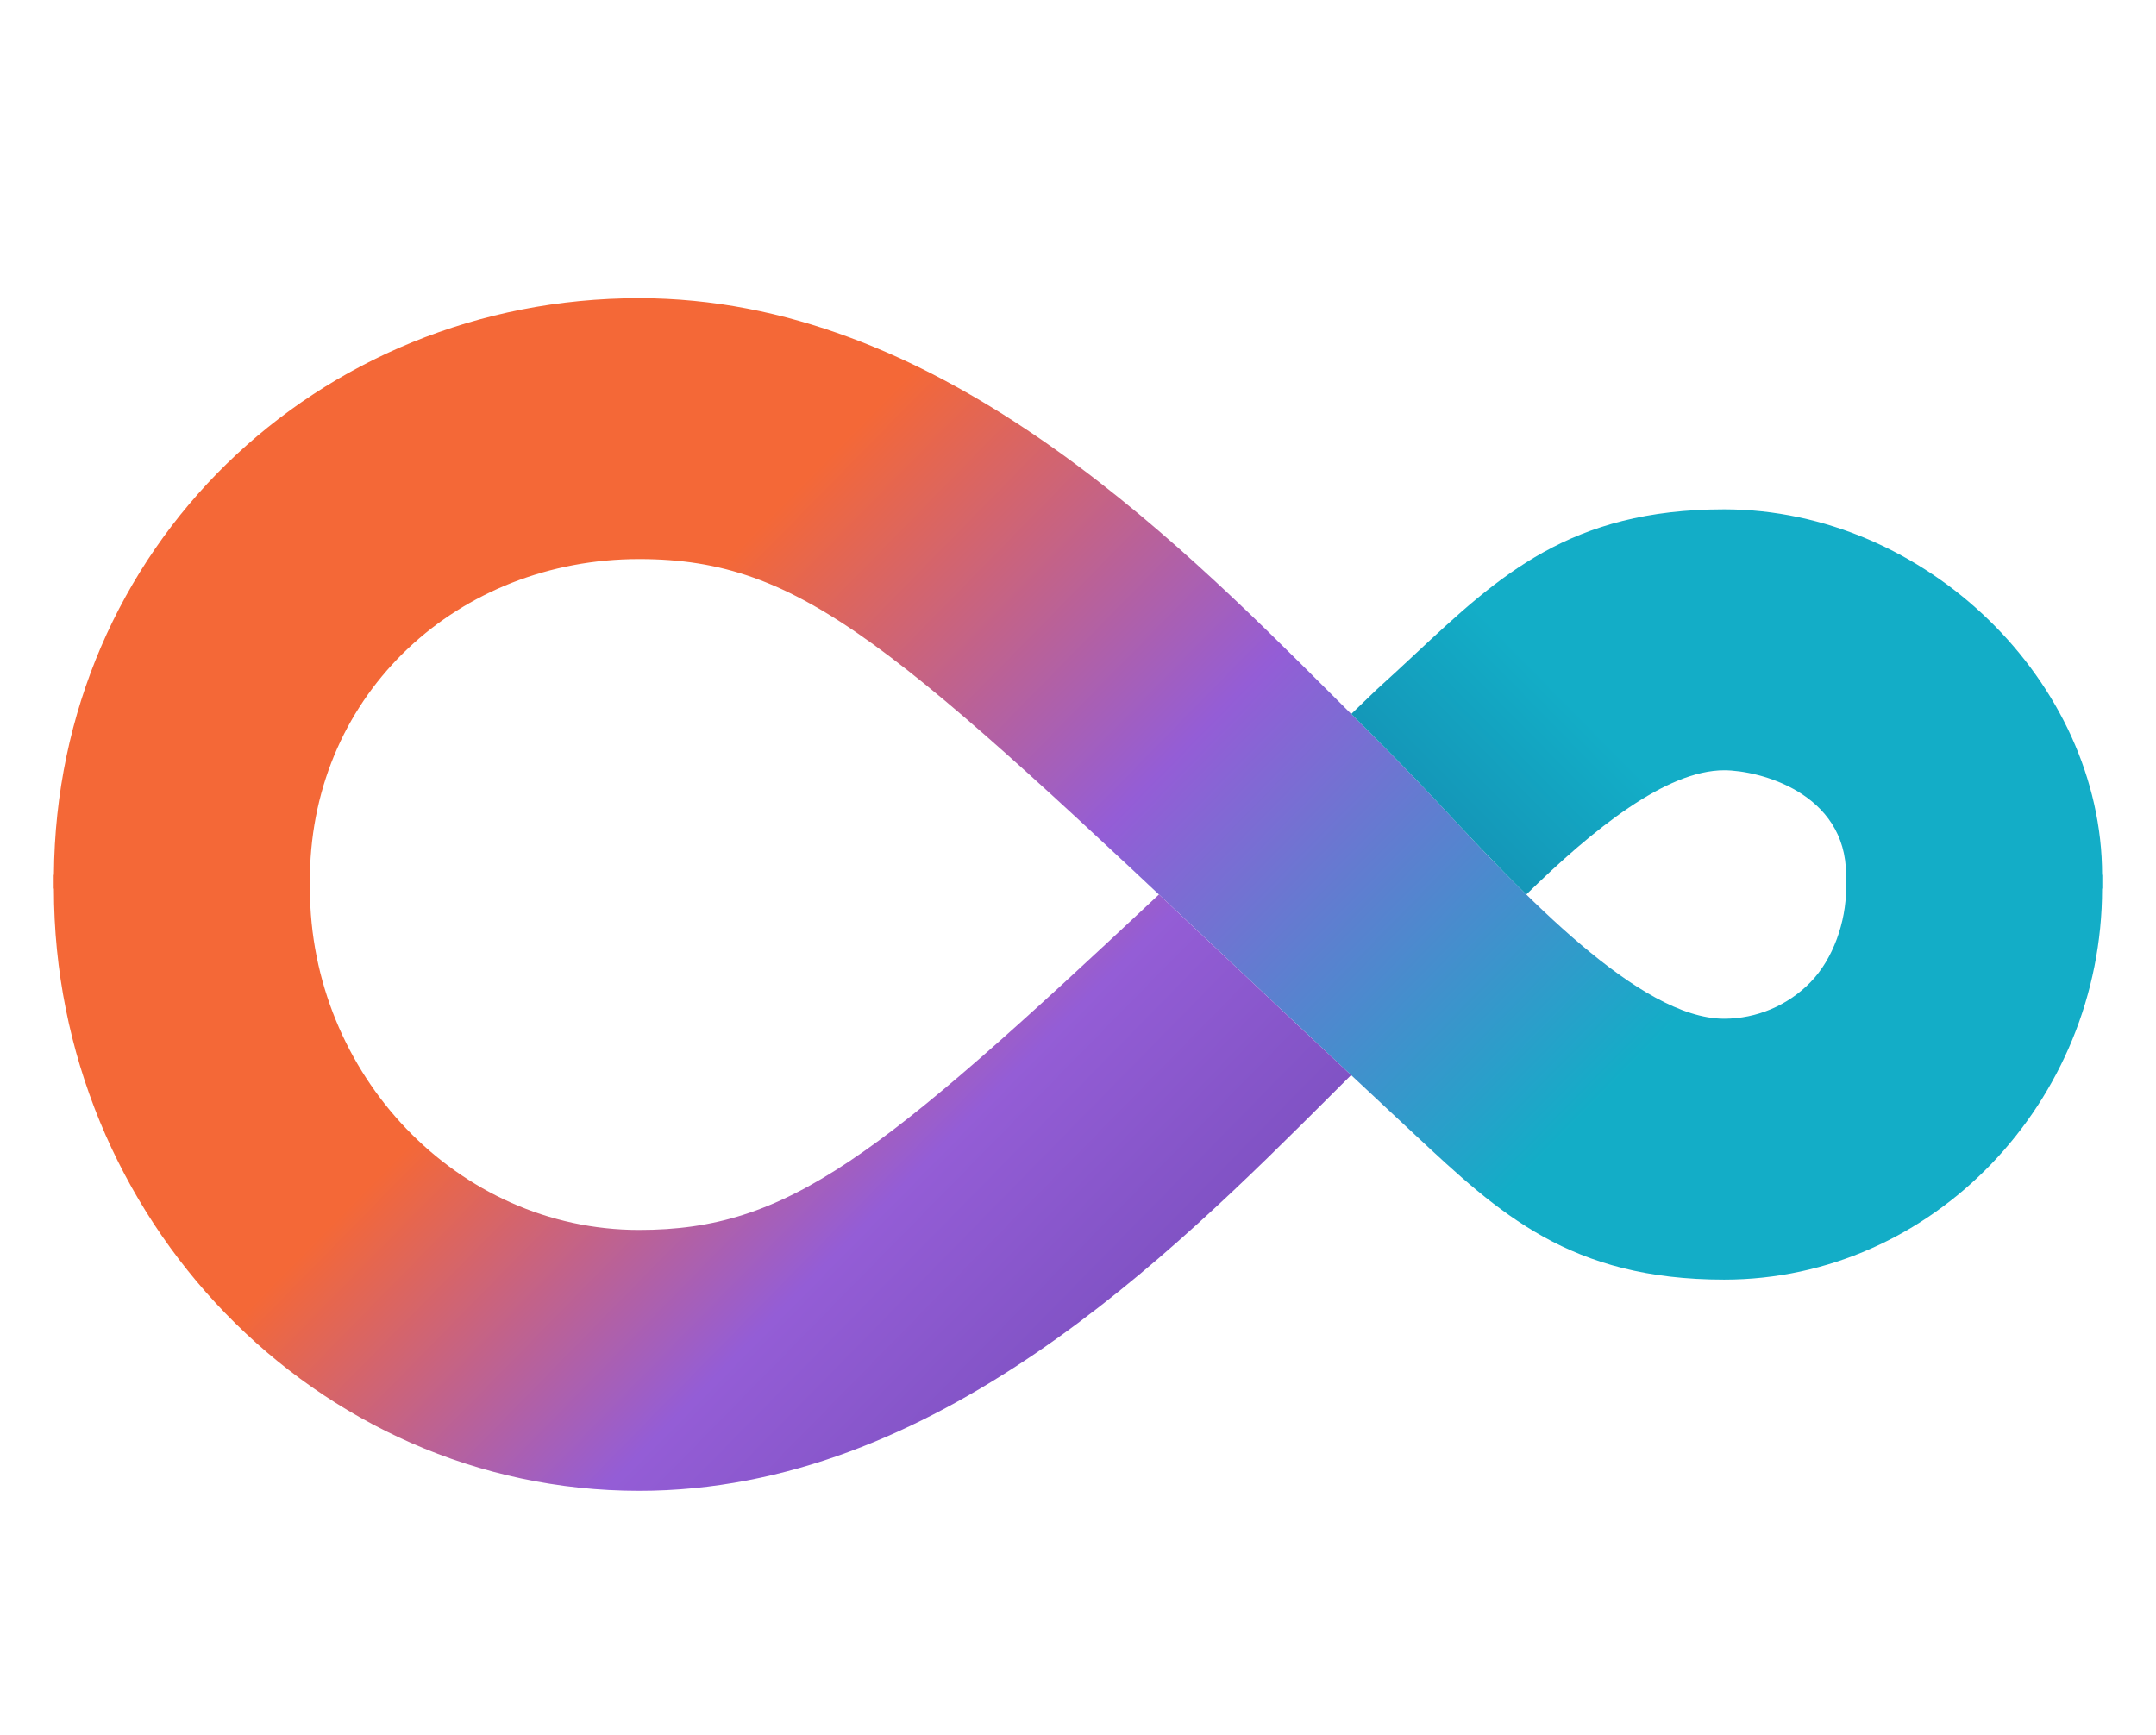
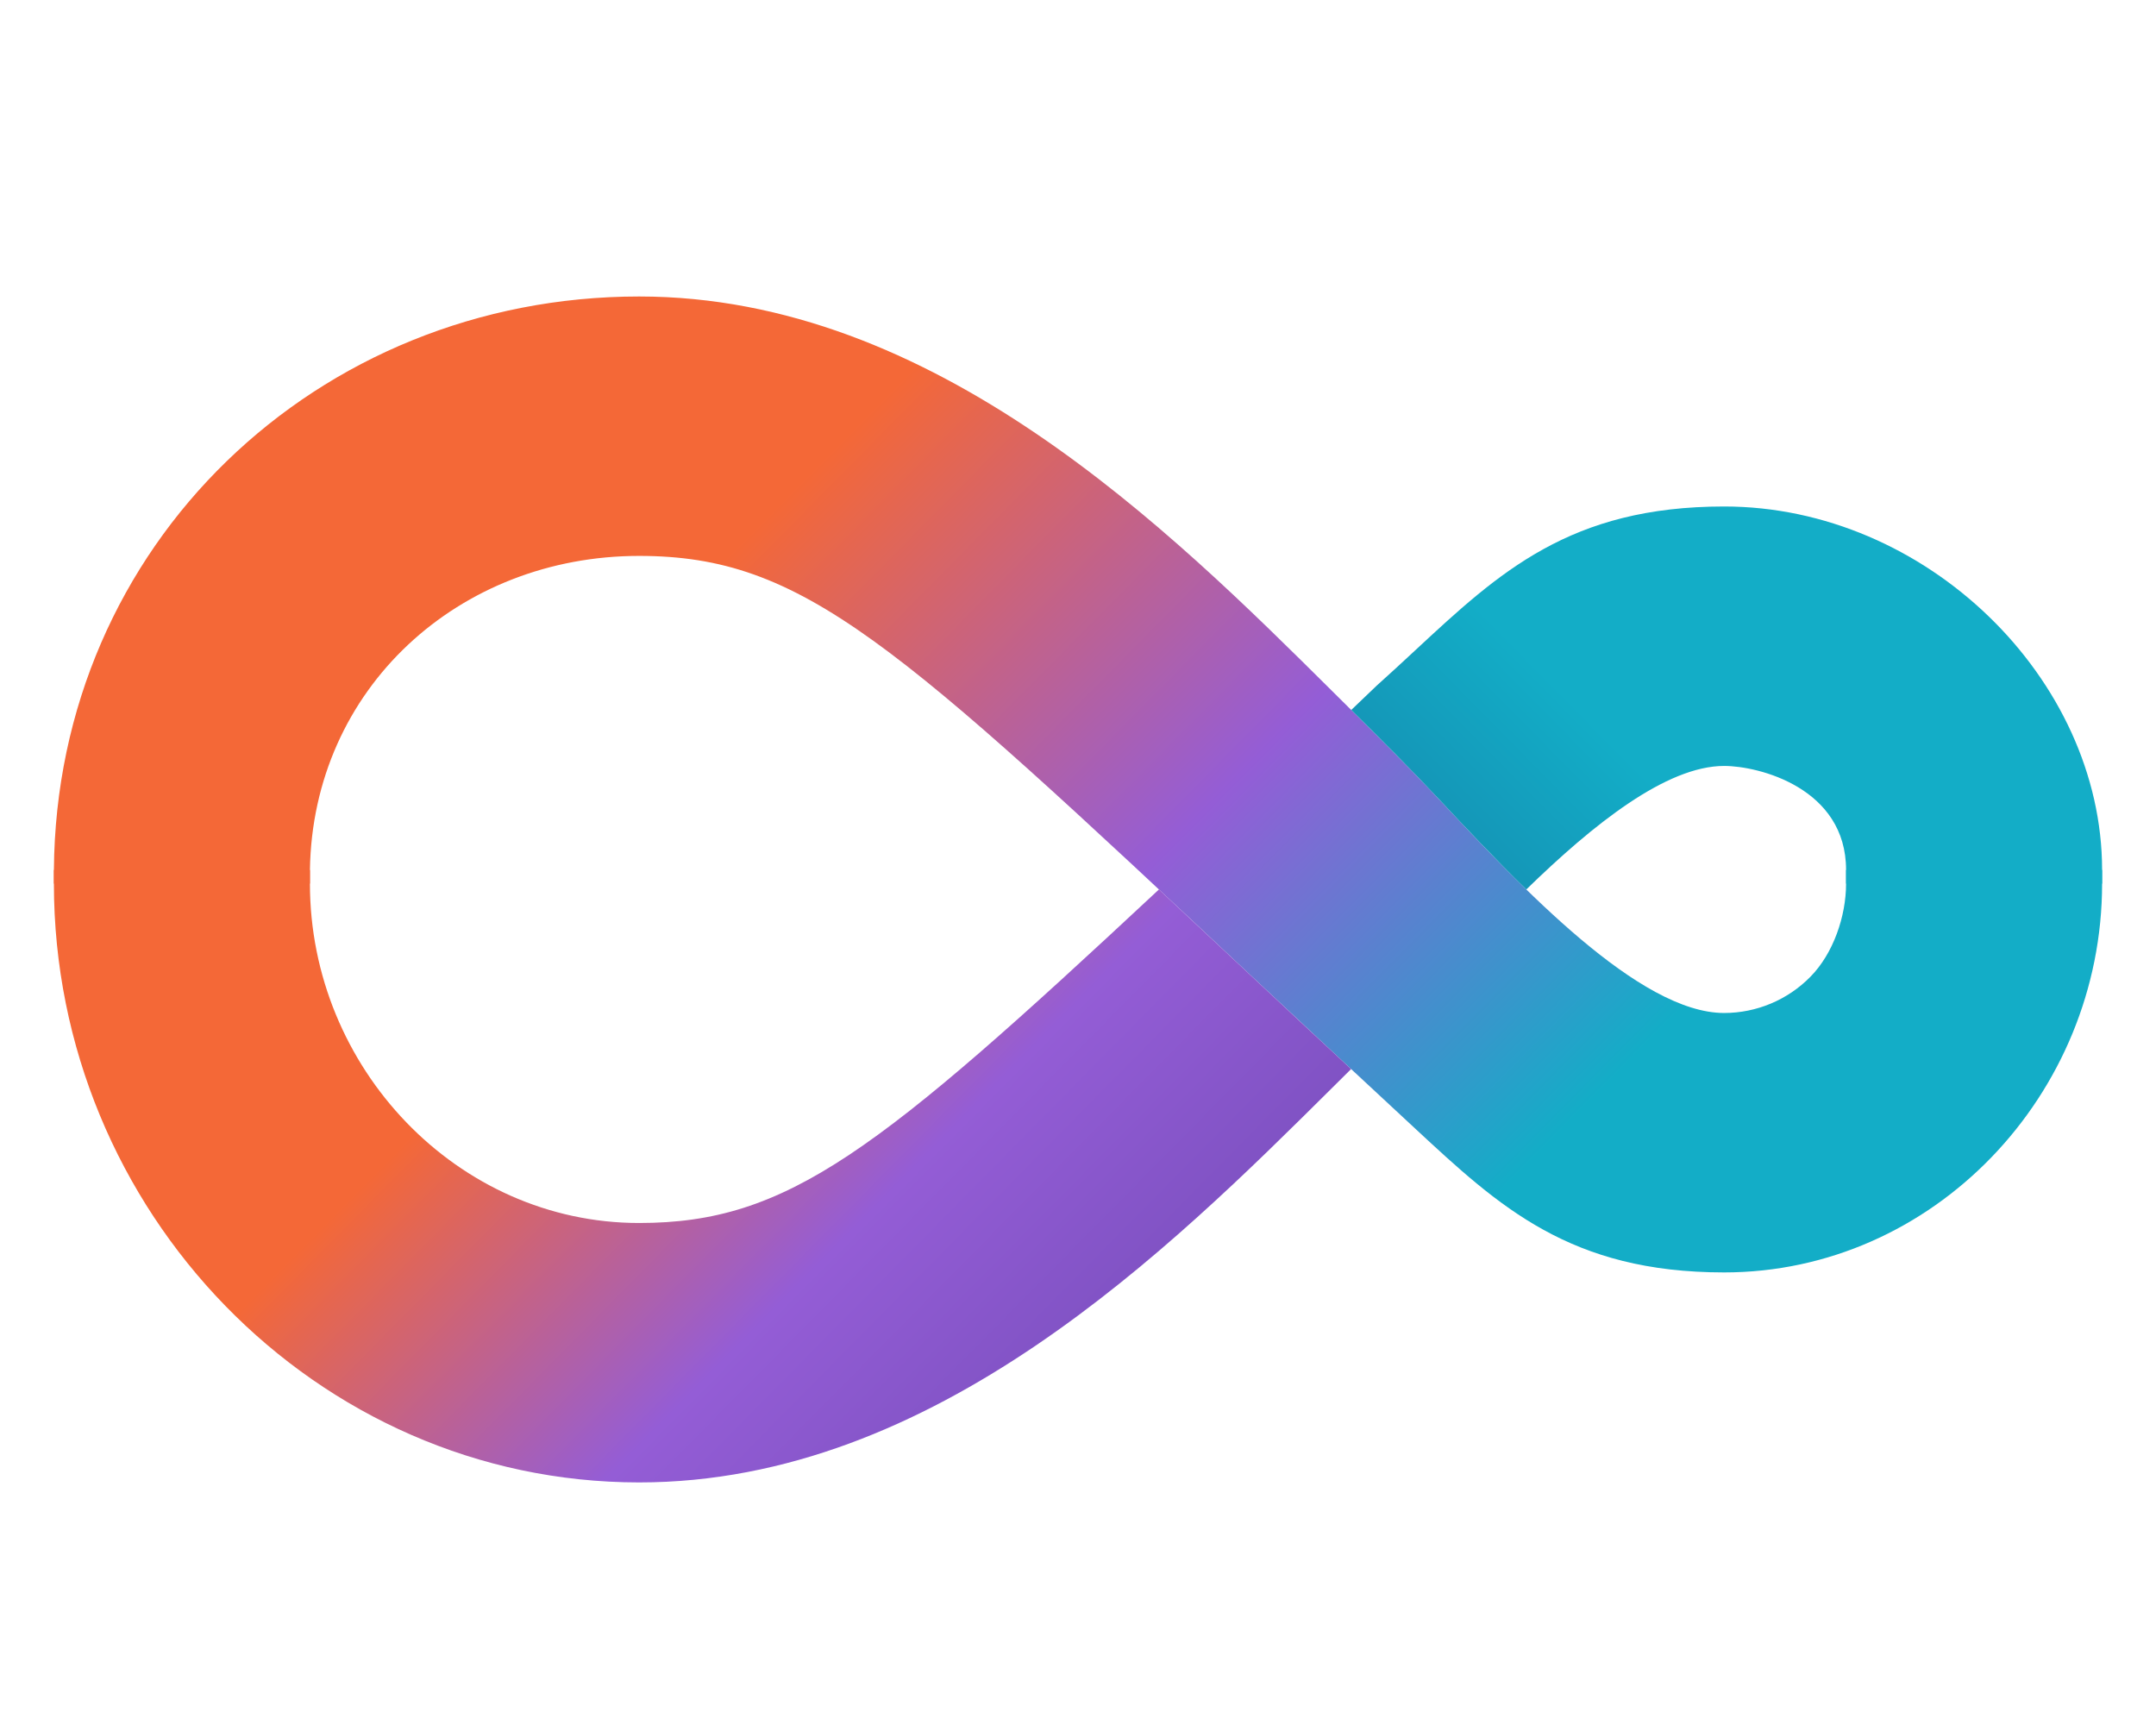
- <svg xmlns="http://www.w3.org/2000/svg" width="256" height="206" fill="none">
-   <path d="M158.24 82.587c-19.448-19.414-47.256-47.18-82.353-47.18-38.207 0-69.212 29.619-69.487 68.483v1.63h30.4c0-.208-.003-1.423 0-1.63.328-21.698 17.705-37.503 39.087-37.503 19.494 0 30.344 10.229 72.79 50.25a5595.751 5595.751 0 0 0 19.355 18.134c10.001 9.338 18.399 17.182 36.693 17.182 24.783 0 44.875-21.176 44.875-46.433v-1.63h-30.4v1.63c0 3.913-1.525 8.365-4.24 11.131a14.335 14.335 0 0 1-10.235 4.321c-10.07 0-24.032-14.982-33.866-25.533-4.099-4.402-8.368-8.605-12.619-12.852z" fill="url(#paint0_linear)" />
-   <path d="M181.23 106.22c-3.703-3.627-7.245-7.427-10.371-10.781-3.392-3.64-6.898-7.146-10.415-10.652l3.023-2.91c1.58-1.42 3.09-2.832 4.567-4.208 9.999-9.34 18.397-17.184 36.691-17.184 23.978 0 44.875 20.577 44.875 43.405v1.63h-30.4v-1.63c0-9.784-10.354-12.422-14.475-12.422-6.871 0-15.55 6.968-23.495 14.752z" fill="url(#paint1_linear)" />
-   <path d="M137.611 106.22c3.436 3.225 7.114 6.692 11.066 10.417a3947.84 3947.84 0 0 0 11.752 11.029l-2.189 2.184c-19.445 19.415-47.256 47.181-82.353 47.181-38.378 0-69.487-32.406-69.487-71.511v-1.63h30.4v1.63c0 21.996 17.5 40.533 39.087 40.533 17.68 0 28.246-8.416 61.724-39.833z" fill="url(#paint2_linear)" />
+ <svg xmlns="http://www.w3.org/2000/svg" width="160" height="128" fill="none">
+   <path d="M98.9 51.316C86.745 39.253 69.365 22 47.43 22 23.55 22 4.171 40.404 4 64.553v1.013h19c0-.13-.002-.884 0-1.013.205-13.482 11.066-23.303 24.43-23.303 12.183 0 18.964 6.356 45.493 31.224 4.022 3.77 8.059 7.518 12.097 11.267 6.251 5.803 11.5 10.676 22.933 10.676 15.49 0 28.047-13.157 28.047-28.851v-1.013h-19v1.013c0 2.431-.953 5.197-2.65 6.916a8.987 8.987 0 0 1-6.397 2.685c-6.294 0-15.02-9.309-21.166-15.865-2.562-2.735-5.23-5.347-7.887-7.986z" fill="url(#paint0_linear)" />
+   <path d="M113.269 66c-2.315-2.253-4.528-4.614-6.482-6.698-2.12-2.262-4.312-4.44-6.509-6.62l1.889-1.807c.988-.882 1.931-1.76 2.854-2.615 6.25-5.804 11.499-10.677 22.932-10.677 14.986 0 28.047 12.785 28.047 26.97v1.013h-19v-1.013c0-6.08-6.471-7.718-9.047-7.718-4.294 0-9.719 4.33-14.684 9.166z" fill="url(#paint1_linear)" />
+   <path d="M86.007 66c2.147 2.004 4.446 4.159 6.916 6.474 2.443 2.29 4.893 4.572 7.345 6.853L98.9 80.684C86.747 92.747 69.365 110 47.43 110 23.442 110 4 89.864 4 65.566v-1.013h19v1.013C23 79.233 33.938 90.75 47.43 90.75c11.05 0 17.653-5.23 38.577-24.75z" fill="url(#paint2_linear)" />
  <defs>
-     <linearGradient id="paint0_linear" x1="96" y1="56.603" x2="180.774" y2="139.789" gradientUnits="userSpaceOnUse">
+     <linearGradient id="paint0_linear" x1="60" y1="35.171" x2="112.68" y2="87.167" gradientUnits="userSpaceOnUse">
      <stop stop-color="#F46837" />
-       <stop offset=".458" stop-color="#945DD6" />
+       <stop offset=".52" stop-color="#945DD6" />
      <stop offset="1" stop-color="#13ADC7" />
    </linearGradient>
-     <linearGradient id="paint1_linear" x1="171.067" y1="96.076" x2="202.178" y2="65.549" gradientUnits="userSpaceOnUse">
+     <linearGradient id="paint1_linear" x1="106.917" y1="59.698" x2="126.25" y2="40.616" gradientUnits="userSpaceOnUse">
      <stop stop-color="#1497B8" />
      <stop offset=".453" stop-color="#13ADC7" />
    </linearGradient>
-     <linearGradient id="paint2_linear" x1="76.8" y1="107.151" x2="132.229" y2="161.541" gradientUnits="userSpaceOnUse">
+     <linearGradient id="paint2_linear" x1="48" y1="66.579" x2="82.445" y2="100.576" gradientUnits="userSpaceOnUse">
      <stop stop-color="#F46837" />
      <stop offset=".583" stop-color="#945DD6" />
      <stop offset="1" stop-color="#7E51C2" />
    </linearGradient>
  </defs>
</svg>
